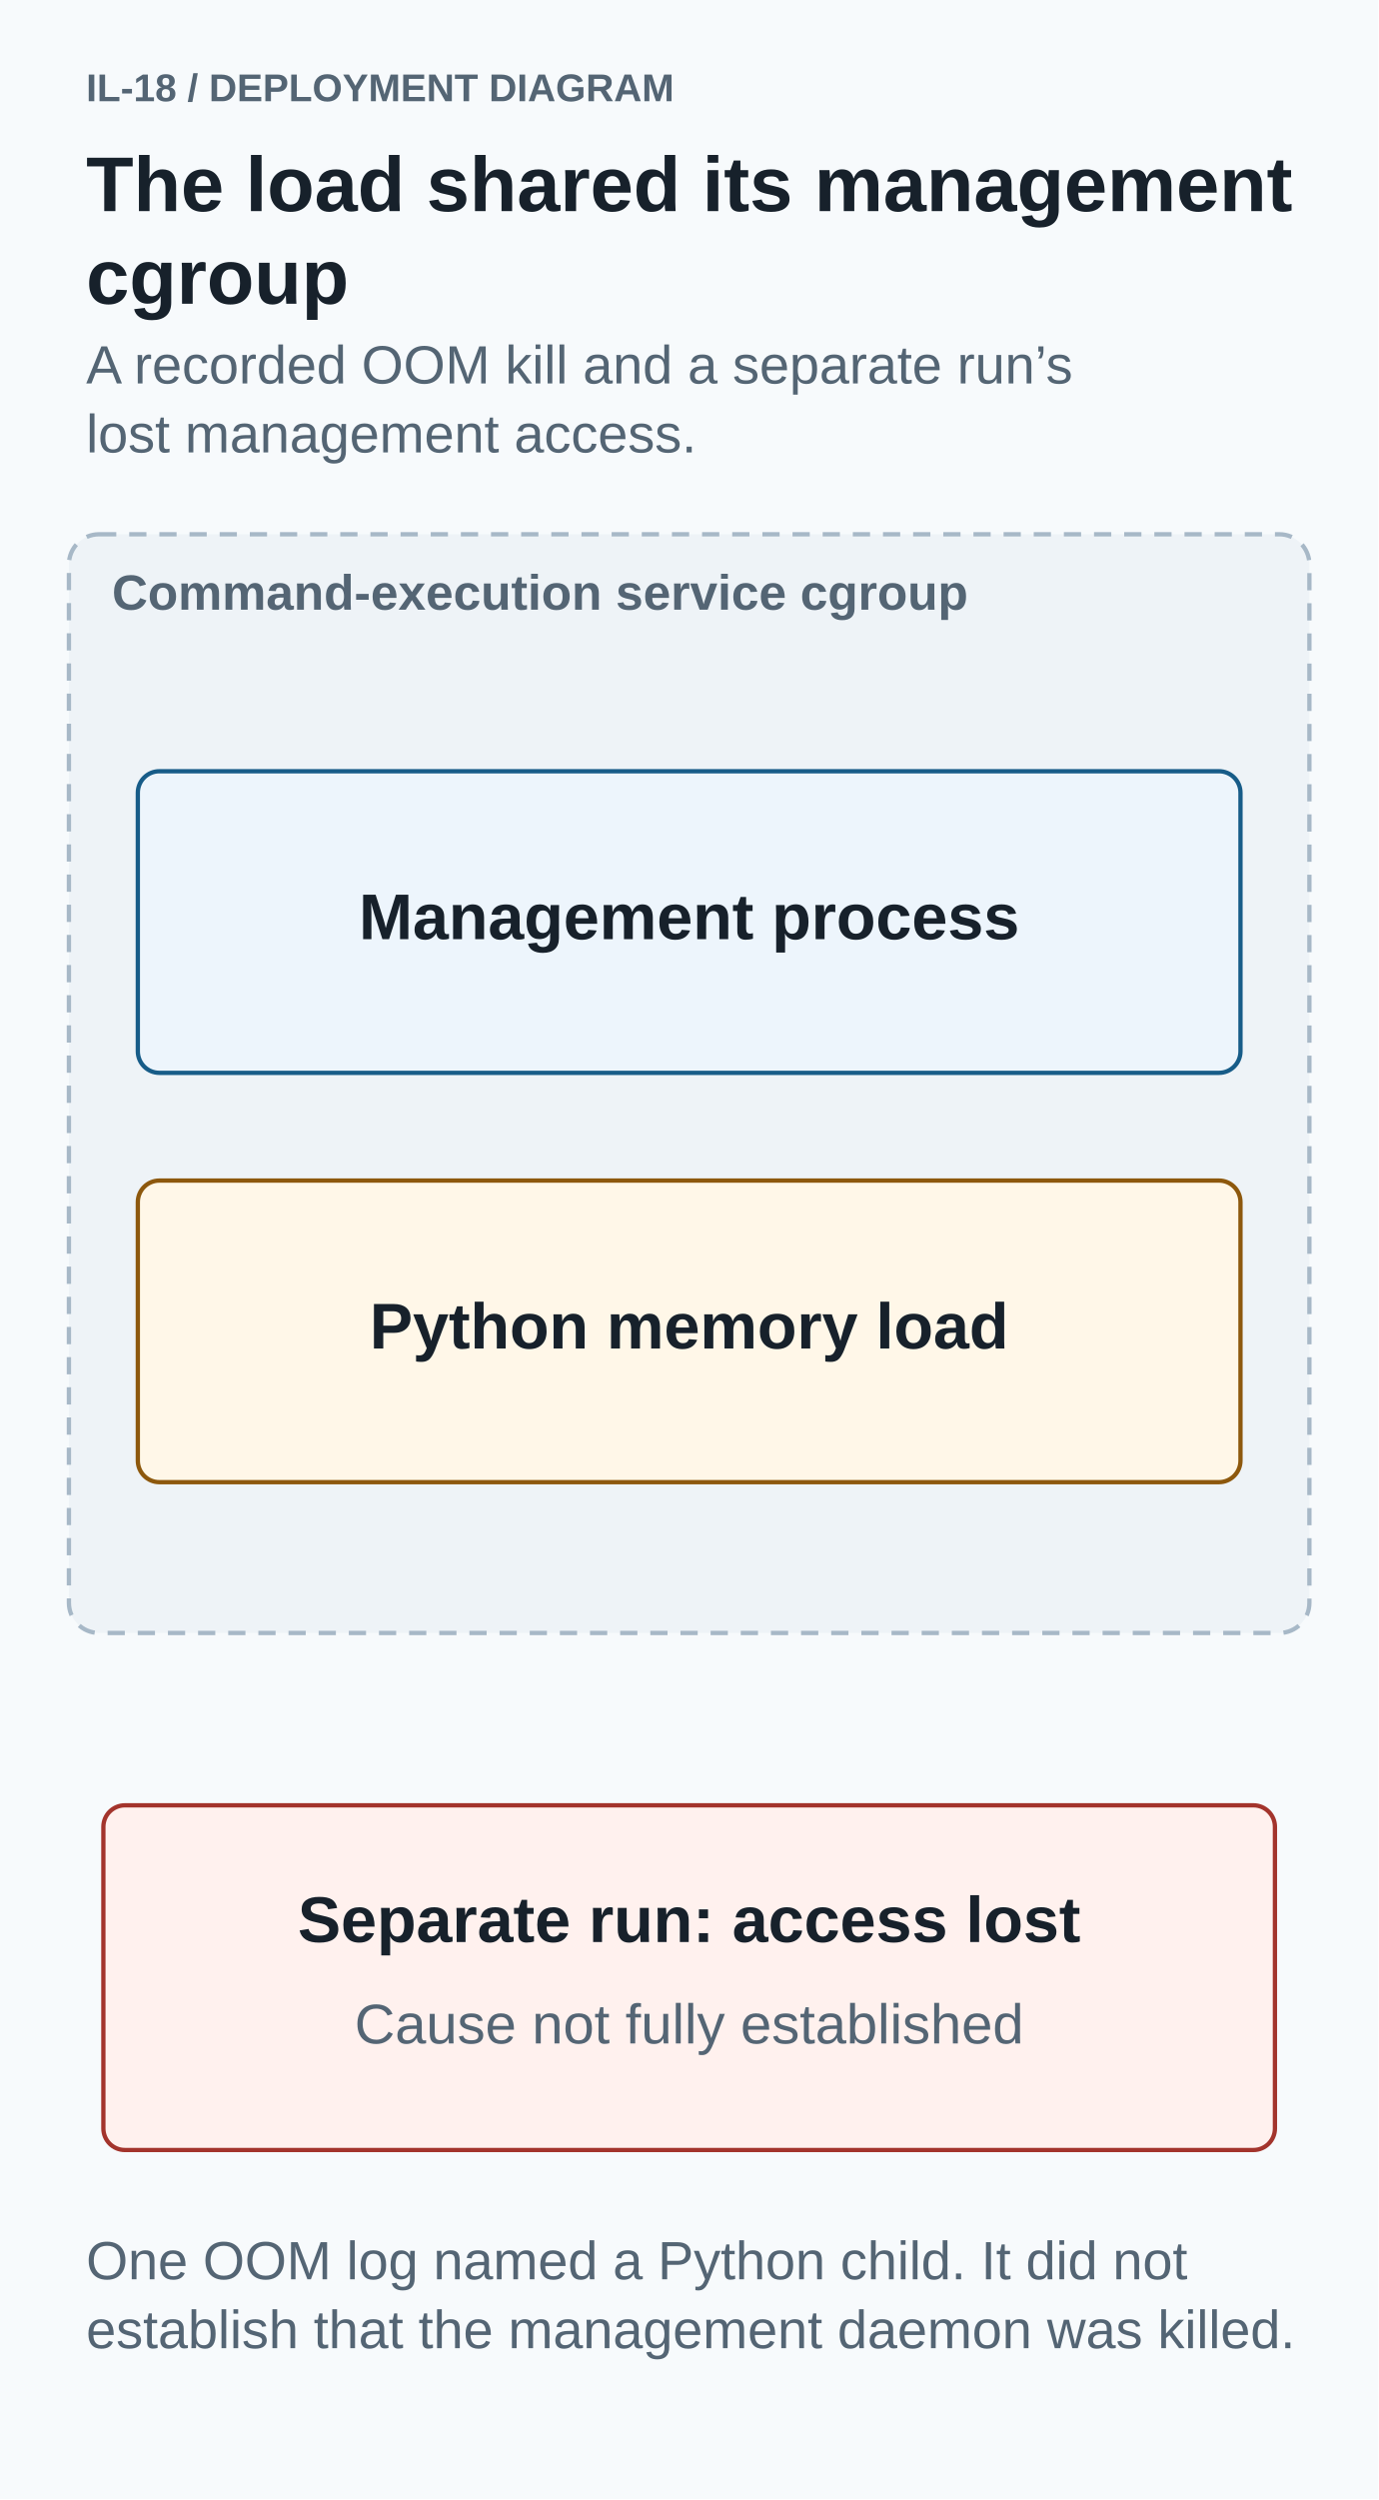
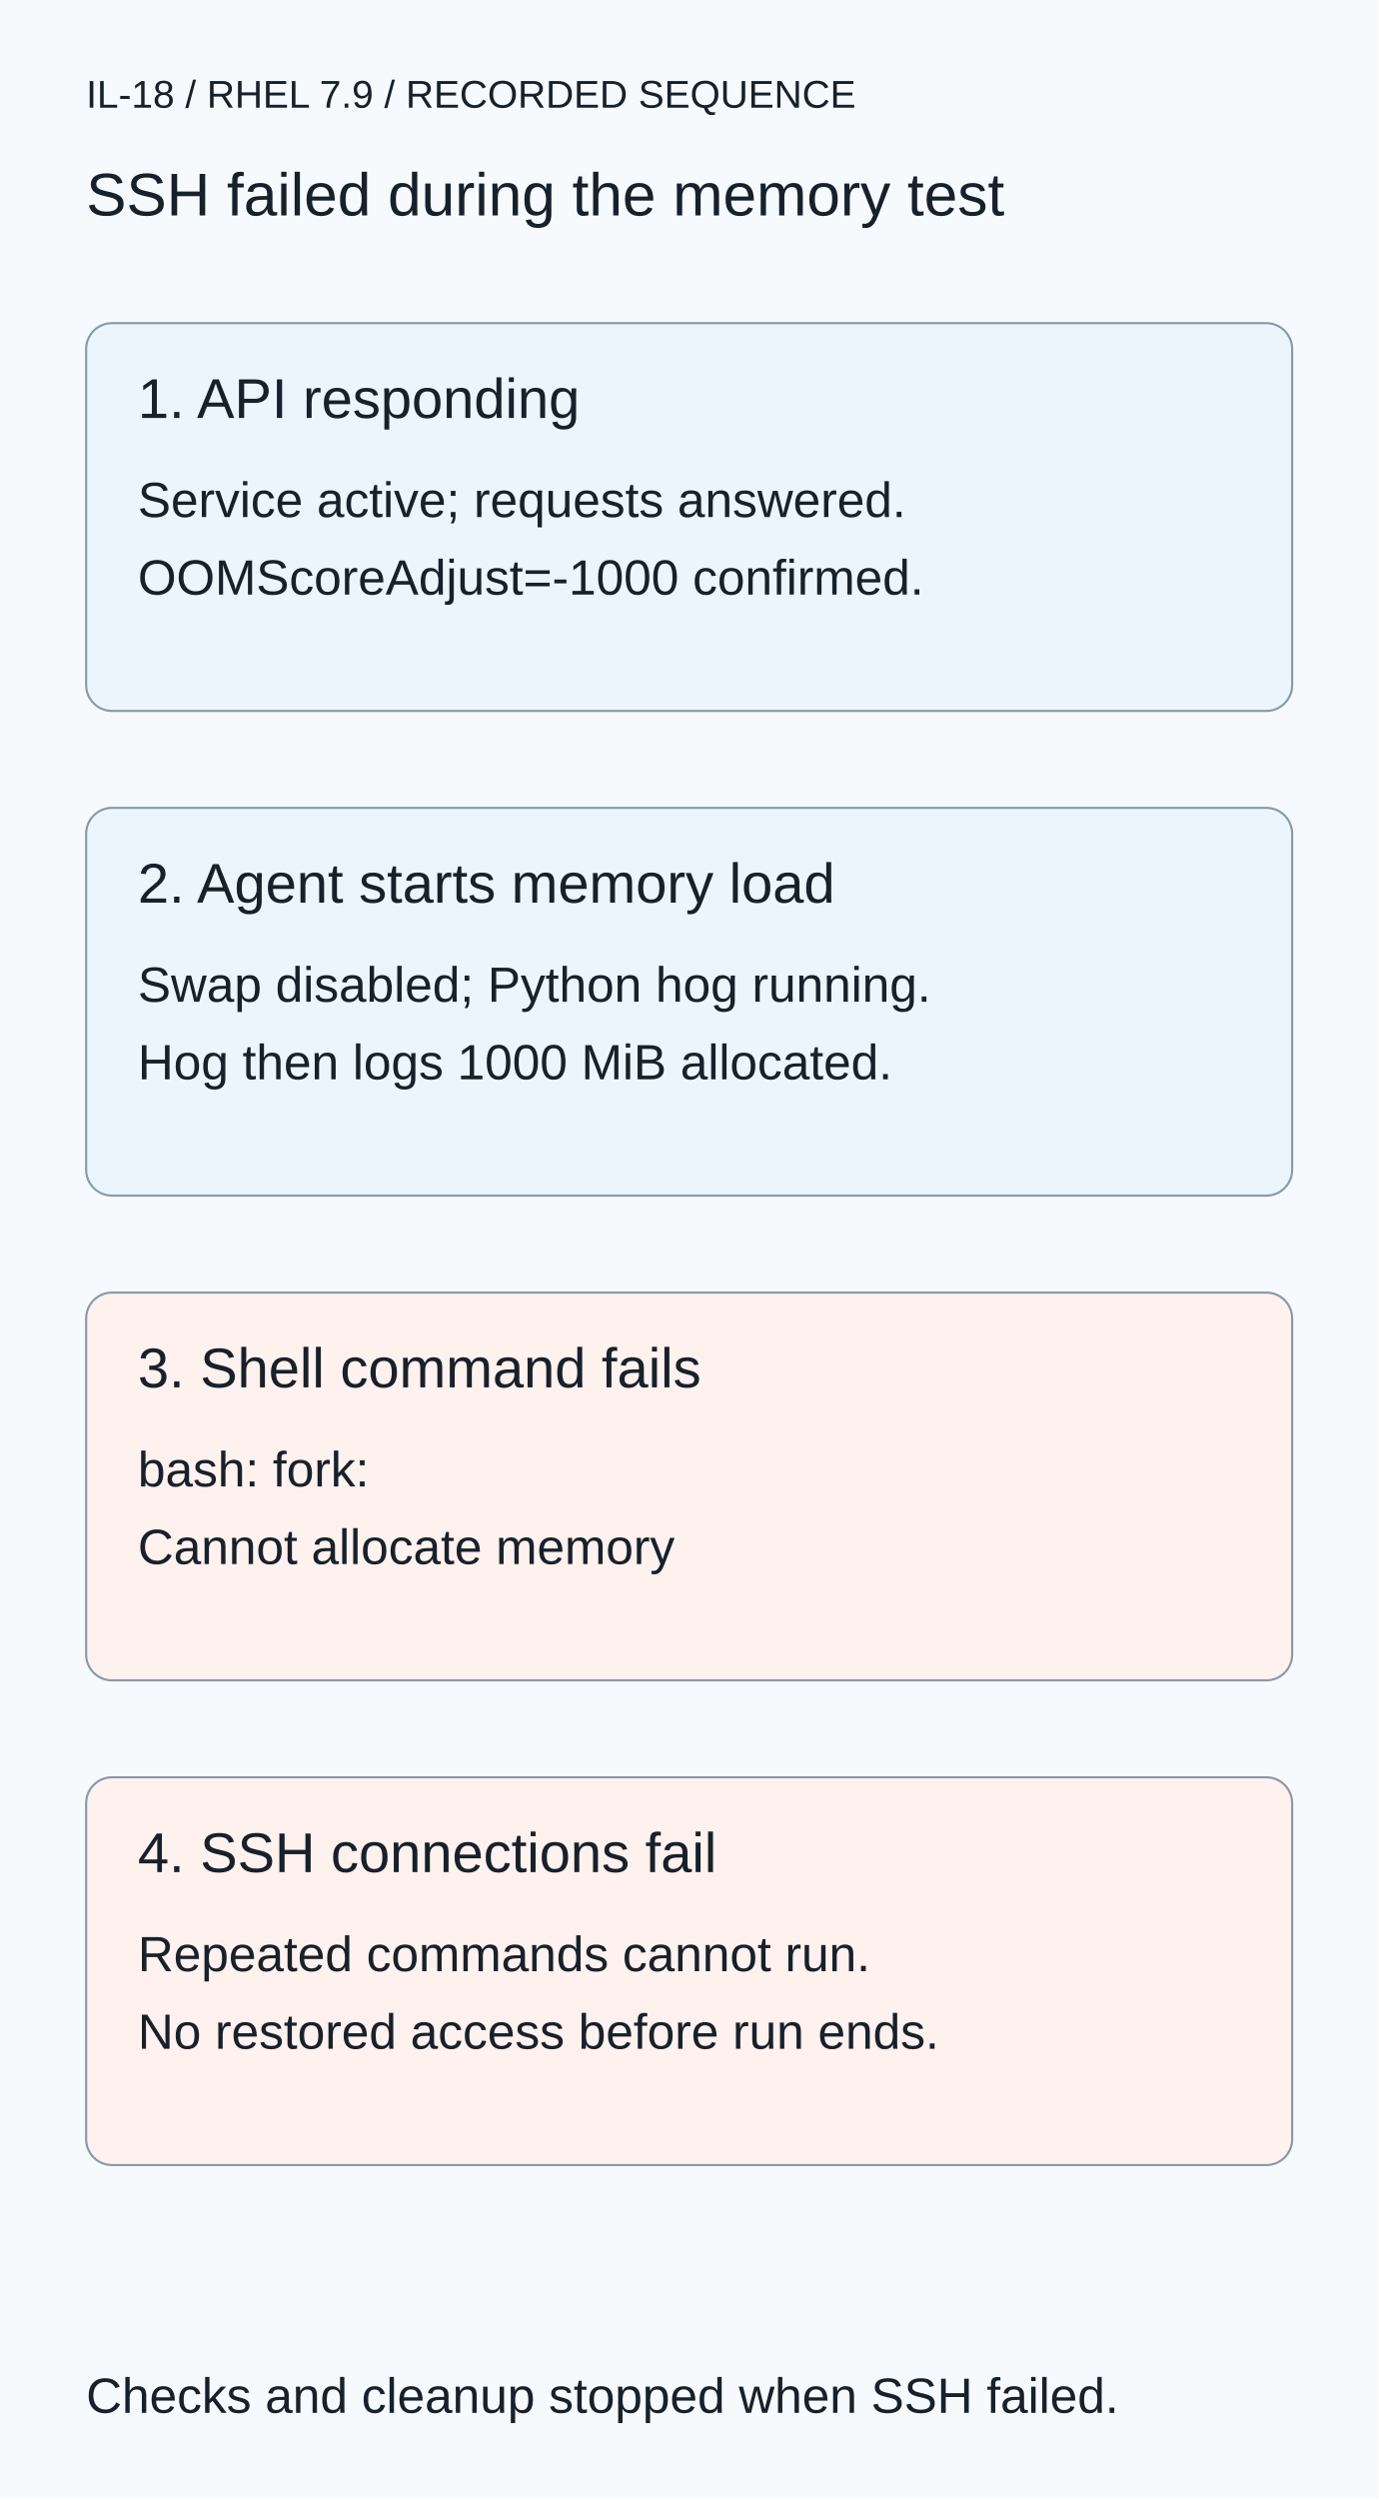
<svg xmlns="http://www.w3.org/2000/svg" width="640" height="1160" viewBox="0 0 640 1160" role="img" aria-labelledby="title desc">
-   <style>text{font-family:Arial,Helvetica,sans-serif;fill:#17212b} .label{font-weight:700} .small{fill:#546574}</style>
-   <defs>
-     <marker id="blue" viewBox="0 0 10 10" refX="9" refY="5" markerWidth="9" markerHeight="9" orient="auto" markerUnits="userSpaceOnUse">
-       <path d="M0 0 L10 5 L0 10Z" fill="#175c88" />
-     </marker>
-     <marker id="blue-start" viewBox="0 0 10 10" refX="1" refY="5" markerWidth="9" markerHeight="9" orient="auto" markerUnits="userSpaceOnUse">
-       <path d="M10 0 L0 5 L10 10Z" fill="#175c88" />
-     </marker>
-     <marker id="green" viewBox="0 0 10 10" refX="9" refY="5" markerWidth="9" markerHeight="9" orient="auto" markerUnits="userSpaceOnUse">
-       <path d="M0 0 L10 5 L0 10Z" fill="#176b50" />
-     </marker>
-     <marker id="green-start" viewBox="0 0 10 10" refX="1" refY="5" markerWidth="9" markerHeight="9" orient="auto" markerUnits="userSpaceOnUse">
-       <path d="M10 0 L0 5 L10 10Z" fill="#176b50" />
-     </marker>
-     <marker id="red" viewBox="0 0 10 10" refX="9" refY="5" markerWidth="9" markerHeight="9" orient="auto" markerUnits="userSpaceOnUse">
-       <path d="M0 0 L10 5 L0 10Z" fill="#a3342c" />
-     </marker>
-     <marker id="red-start" viewBox="0 0 10 10" refX="1" refY="5" markerWidth="9" markerHeight="9" orient="auto" markerUnits="userSpaceOnUse">
-       <path d="M10 0 L0 5 L10 10Z" fill="#a3342c" />
-     </marker>
-     <marker id="amber" viewBox="0 0 10 10" refX="9" refY="5" markerWidth="9" markerHeight="9" orient="auto" markerUnits="userSpaceOnUse">
-       <path d="M0 0 L10 5 L0 10Z" fill="#8d580d" />
-     </marker>
-     <marker id="amber-start" viewBox="0 0 10 10" refX="1" refY="5" markerWidth="9" markerHeight="9" orient="auto" markerUnits="userSpaceOnUse">
-       <path d="M10 0 L0 5 L10 10Z" fill="#8d580d" />
-     </marker>
-     <marker id="ink" viewBox="0 0 10 10" refX="9" refY="5" markerWidth="9" markerHeight="9" orient="auto" markerUnits="userSpaceOnUse">
-       <path d="M0 0 L10 5 L0 10Z" fill="#17212b" />
-     </marker>
-     <marker id="ink-start" viewBox="0 0 10 10" refX="1" refY="5" markerWidth="9" markerHeight="9" orient="auto" markerUnits="userSpaceOnUse">
-       <path d="M10 0 L0 5 L10 10Z" fill="#17212b" />
-     </marker>
-     <marker id="muted" viewBox="0 0 10 10" refX="9" refY="5" markerWidth="9" markerHeight="9" orient="auto" markerUnits="userSpaceOnUse">
-       <path d="M0 0 L10 5 L0 10Z" fill="#546574" />
-     </marker>
-     <marker id="muted-start" viewBox="0 0 10 10" refX="1" refY="5" markerWidth="9" markerHeight="9" orient="auto" markerUnits="userSpaceOnUse">
-       <path d="M10 0 L0 5 L10 10Z" fill="#546574" />
-     </marker>
-     <marker id="line" viewBox="0 0 10 10" refX="9" refY="5" markerWidth="9" markerHeight="9" orient="auto" markerUnits="userSpaceOnUse">
-       <path d="M0 0 L10 5 L0 10Z" fill="#b8c7d3" />
-     </marker>
-     <marker id="line-start" viewBox="0 0 10 10" refX="1" refY="5" markerWidth="9" markerHeight="9" orient="auto" markerUnits="userSpaceOnUse">
-       <path d="M10 0 L0 5 L10 10Z" fill="#b8c7d3" />
-     </marker>
-   </defs>
+   <style>text{font-family:Arial,Helvetica,sans-serif;fill:#17212b}</style>
  <rect width="640" height="1160" fill="#f7fafc" />
-   <text x="40" y="47" font-size="18" fill="#546574" style="fill:#546574" text-anchor="start" font-weight="700">IL-18  /  DEPLOYMENT DIAGRAM</text>
-   <text x="40" y="98" font-size="36" fill="#17212b" style="fill:#17212b" text-anchor="start" font-weight="700">The load shared its management</text>
-   <text x="40" y="141" font-size="36" fill="#17212b" style="fill:#17212b" text-anchor="start" font-weight="700">cgroup</text>
-   <text x="40" y="178" font-size="25" fill="#546574" style="fill:#546574" text-anchor="start">A recorded OOM kill and a separate run’s</text>
-   <text x="40" y="210" font-size="25" fill="#546574" style="fill:#546574" text-anchor="start">lost management access.</text>
-   <rect x="32" y="248" width="576" height="510" rx="14" fill="#eef3f7" stroke="#a7b8c7" stroke-width="2" stroke-dasharray="8 6" />
-   <text x="52" y="283" font-size="23" fill="#546574" style="fill:#546574" text-anchor="start" font-weight="700">Command-execution service cgroup</text>
-   <g data-node="Management process" data-bounds="64,358,512,140">
-     <rect x="64" y="358" width="512" height="140" rx="10" fill="#edf5fc" stroke="#175c88" stroke-width="2" />
-     <text x="320" y="435.95" font-size="30" fill="#17212b" style="fill:#17212b" text-anchor="middle" font-weight="700">Management process</text>
+   <text x="40" y="50" font-size="18">IL-18 / RHEL 7.9 / RECORDED SEQUENCE</text>
+   <text x="40" y="100" font-size="28">SSH failed during the memory test</text>
+   <g data-bounds="40,150,560,180">
+     <rect x="40" y="150" width="560" height="180" rx="12" fill="#edf5fc" stroke="#879aa9" />
+     <text x="64" y="194" font-size="26">1. API responding</text>
+     <text x="64" y="240" font-size="23">Service active; requests answered.</text>
+     <text x="64" y="276" font-size="23">OOMScoreAdjust=-1000 confirmed.</text>
  </g>
-   <g data-node="Python memory load" data-bounds="64,548,512,140">
-     <rect x="64" y="548" width="512" height="140" rx="10" fill="#fff7e8" stroke="#8d580d" stroke-width="2" />
-     <text x="320" y="625.95" font-size="30" fill="#17212b" style="fill:#17212b" text-anchor="middle" font-weight="700">Python memory load</text>
+   <g data-bounds="40,375,560,180">
+     <rect x="40" y="375" width="560" height="180" rx="12" fill="#edf5fc" stroke="#879aa9" />
+     <text x="64" y="419" font-size="26">2. Agent starts memory load</text>
+     <text x="64" y="465" font-size="23">Swap disabled; Python hog running.</text>
+     <text x="64" y="501" font-size="23">Hog then logs 1000 MiB allocated.</text>
  </g>
-   <g data-node="Observed access loss" data-bounds="48,838,544,160">
-     <rect x="48" y="838" width="544" height="160" rx="10" fill="#fff1ee" stroke="#a3342c" stroke-width="2" />
-     <text x="320" y="901.45" font-size="30" fill="#17212b" style="fill:#17212b" text-anchor="middle" font-weight="700">Separate run: access lost</text>
-     <text x="320" y="948.55" font-size="26" fill="#546574" style="fill:#546574" text-anchor="middle">Cause not fully established</text>
+   <g data-bounds="40,600,560,180">
+     <rect x="40" y="600" width="560" height="180" rx="12" fill="#fff1ee" stroke="#879aa9" />
+     <text x="64" y="644" font-size="26">3. Shell command fails</text>
+     <text x="64" y="690" font-size="23">bash: fork:</text>
+     <text x="64" y="726" font-size="23">Cannot allocate memory</text>
  </g>
-   <text x="40" y="1058" font-size="25" fill="#546574" style="fill:#546574" text-anchor="start">One OOM log named a Python child. It did not</text>
-   <text x="40" y="1090" font-size="25" fill="#546574" style="fill:#546574" text-anchor="start">establish that the management daemon was killed.</text>
+   <g data-bounds="40,825,560,180">
+     <rect x="40" y="825" width="560" height="180" rx="12" fill="#fff1ee" stroke="#879aa9" />
+     <text x="64" y="869" font-size="26">4. SSH connections fail</text>
+     <text x="64" y="915" font-size="23">Repeated commands cannot run.</text>
+     <text x="64" y="951" font-size="23">No restored access before run ends.</text>
+   </g>
+   <text x="40" y="1120" font-size="23">Checks and cleanup stopped when SSH failed.</text>
</svg>
